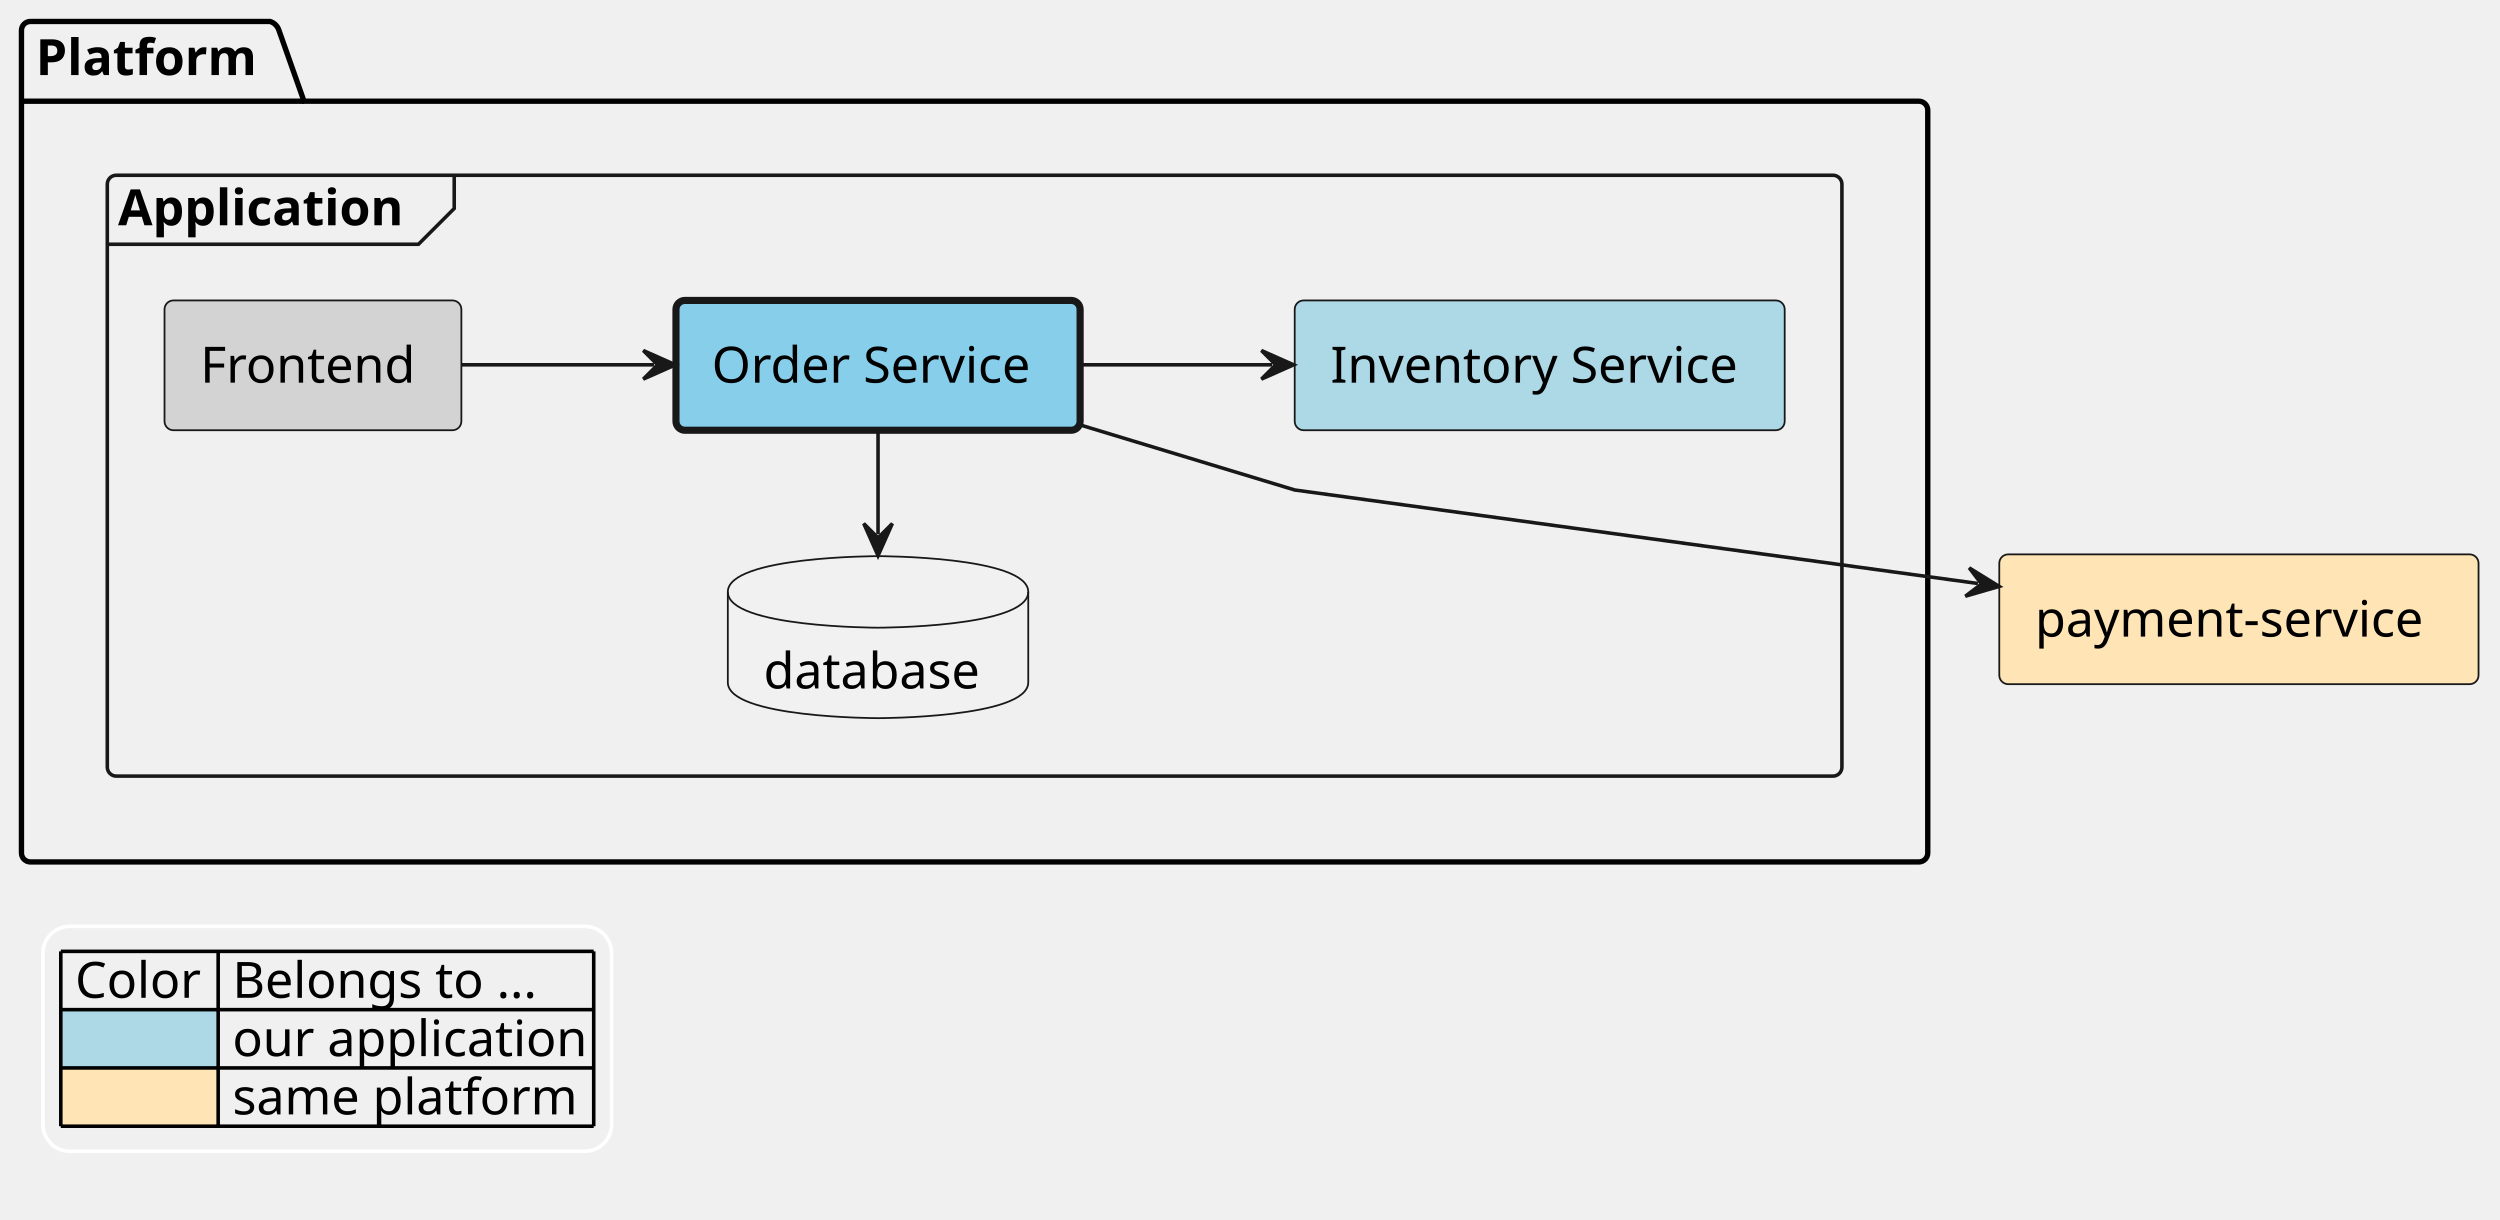
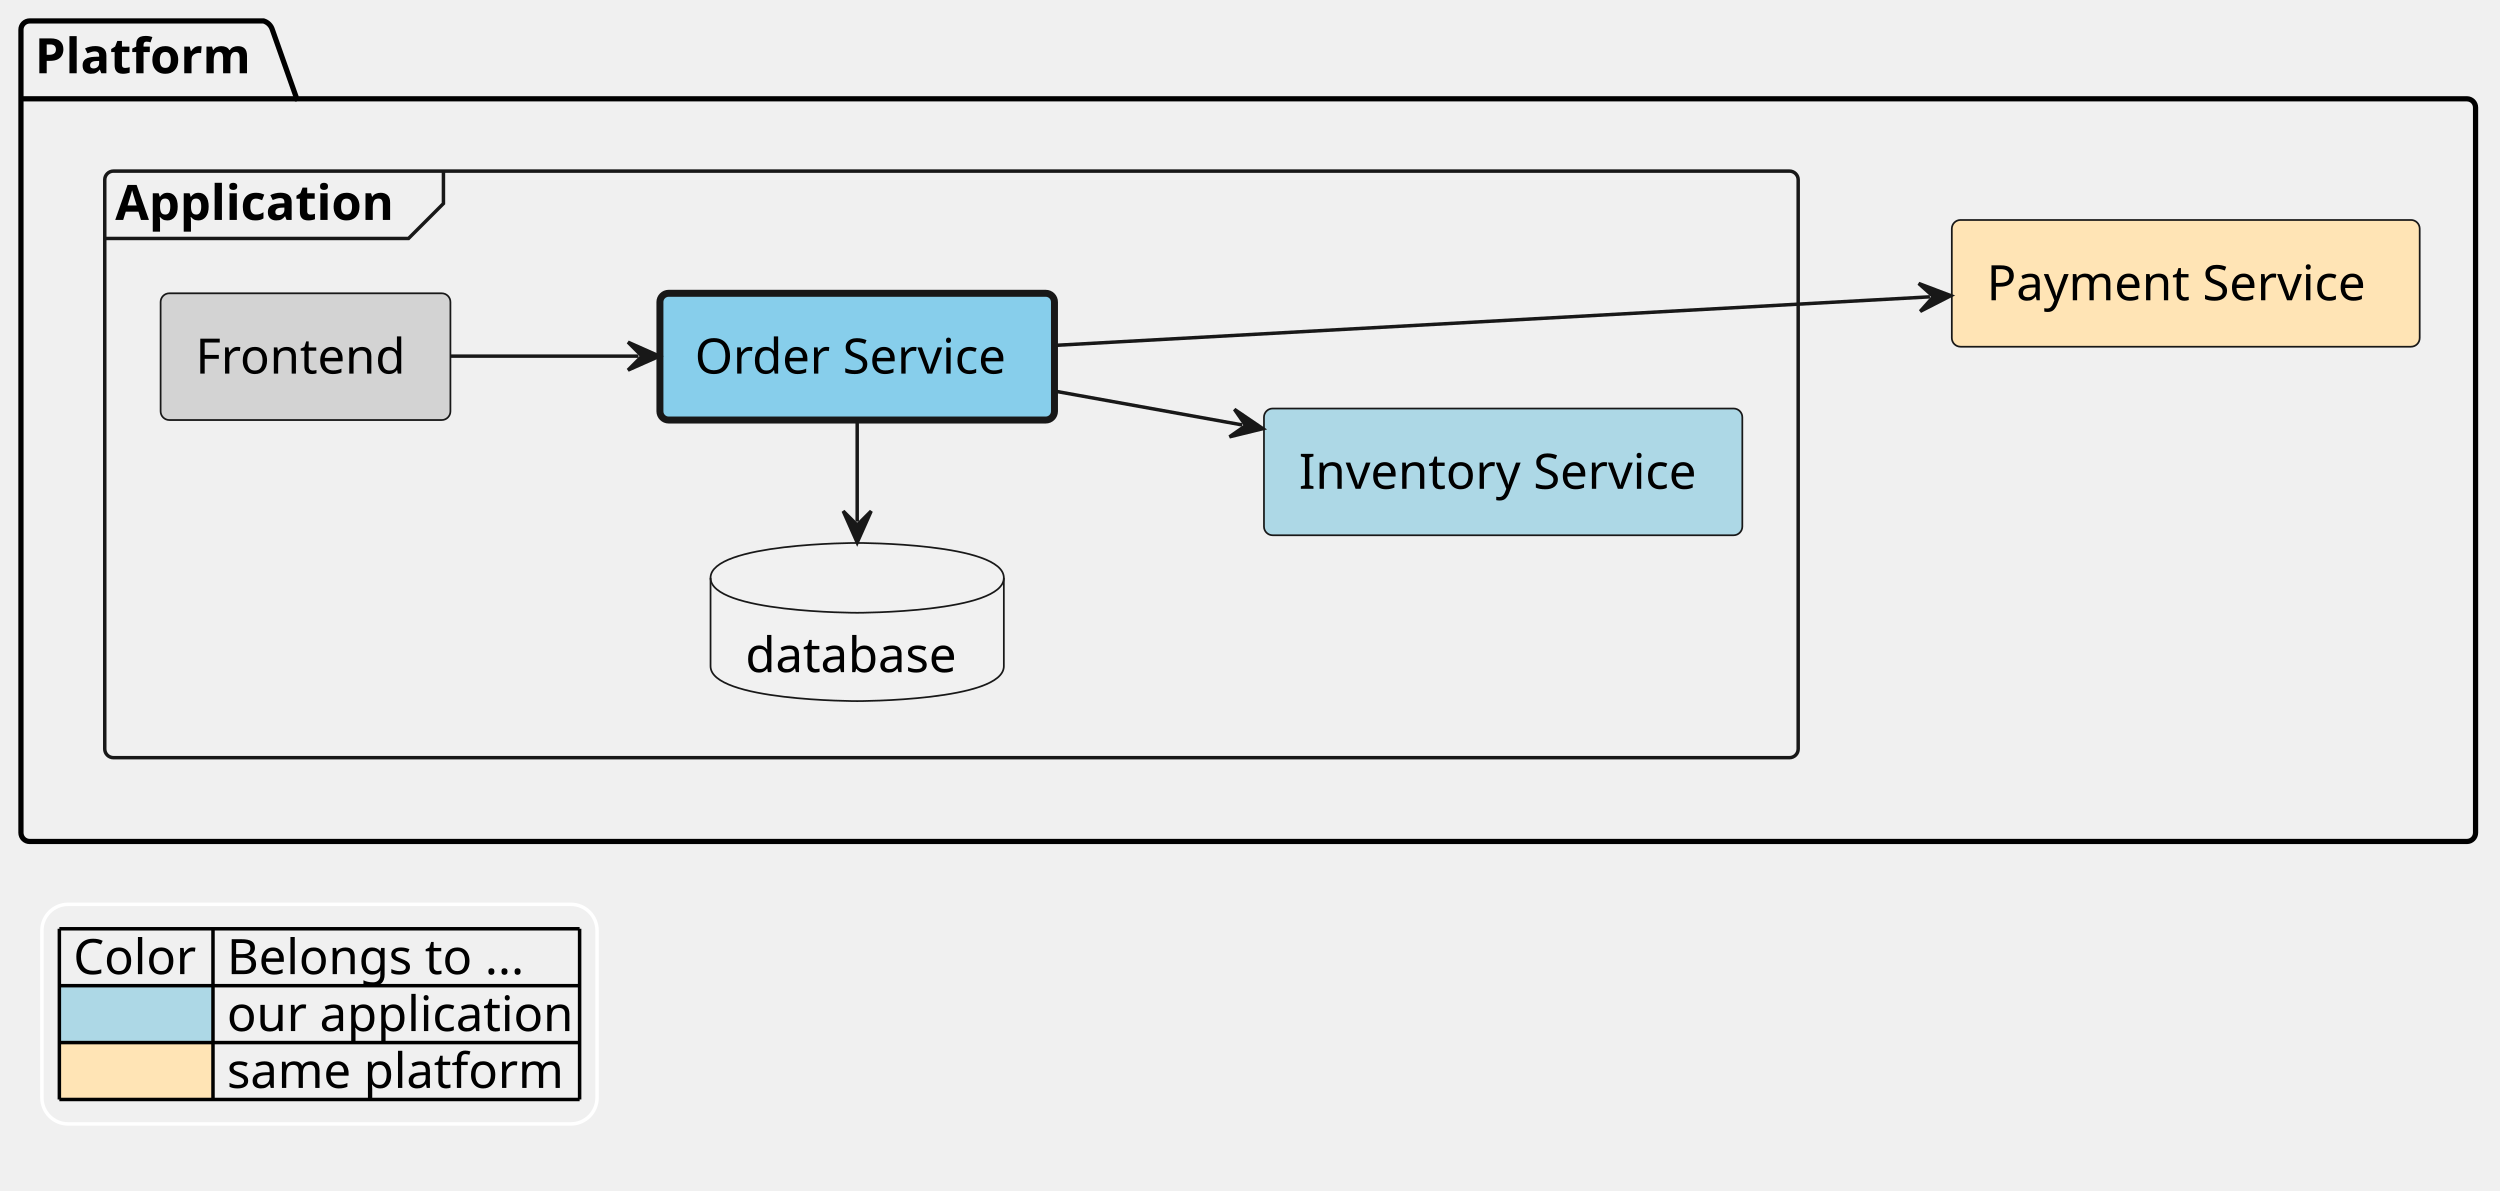
- <svg xmlns="http://www.w3.org/2000/svg" contentStyleType="text/css" height="341px" preserveAspectRatio="none" style="width:699px;height:341px;background:#FFFFFF;" version="1.1" viewBox="0 0 699 341" width="699px" zoomAndPan="magnify">
+ <svg xmlns="http://www.w3.org/2000/svg" contentStyleType="text/css" height="341px" preserveAspectRatio="none" style="width:716px;height:341px;background:#FFFFFF;" version="1.1" viewBox="0 0 716 341" width="716px" zoomAndPan="magnify">
  <defs />
  <g>
    <g id="cluster_Platform">
-       <path d="M8.5,6 L75.5,6 A3.75,3.75 0 0 1 78,8.5 L85,28.297 L536.5,28.297 A2.5,2.5 0 0 1 539,30.797 L539,238.5 A2.5,2.5 0 0 1 536.5,241 L8.5,241 A2.5,2.5 0 0 1 6,238.5 L6,8.5 A2.5,2.5 0 0 1 8.5,6 " fill="none" style="stroke:#000000;stroke-width:1.5;" />
+       <path d="M8.5,6 L75.5,6 A3.75,3.75 0 0 1 78,8.5 L85,28.297 L706.5,28.297 A2.5,2.5 0 0 1 709,30.797 L709,238.5 A2.5,2.5 0 0 1 706.5,241 L8.5,241 A2.5,2.5 0 0 1 6,238.5 L6,8.5 A2.5,2.5 0 0 1 8.5,6 " fill="none" style="stroke:#000000;stroke-width:1.5;" />
      <line style="stroke:#000000;stroke-width:1.5;" x1="6" x2="85" y1="28.297" y2="28.297" />
      <text fill="#000000" font-family="sans-serif" font-size="14" font-weight="bold" lengthAdjust="spacing" textLength="66" x="10" y="20.995">Platform</text>
    </g>
    <g id="cluster_Application">
      <rect fill="none" height="168" rx="2.5" ry="2.5" style="stroke:#181818;stroke-width:1.0;" width="485" x="30" y="49" />
      <path d="M127,49 L127,58.297 L117,68.297 L30,68.297 " fill="none" style="stroke:#181818;stroke-width:1.0;" />
      <text fill="#000000" font-family="sans-serif" font-size="14" font-weight="bold" lengthAdjust="spacing" textLength="87" x="33" y="62.995">Application</text>
+     </g>
+     <g id="elem_platform__payment_service">
+       <rect fill="#FFE4B5" height="36.297" rx="2.5" ry="2.5" style="stroke:#181818;stroke-width:0.5;" width="134" x="559" y="63" />
+       <text fill="#000000" font-family="sans-serif" font-size="14" lengthAdjust="spacing" textLength="114" x="569" y="85.995">Payment Service</text>
    </g>
    <g id="elem_platform__application__frontend">
      <rect fill="#D3D3D3" height="36.297" rx="2.5" ry="2.5" style="stroke:#181818;stroke-width:0.5;" width="83" x="46" y="84" />
      <text fill="#000000" font-family="sans-serif" font-size="14" lengthAdjust="spacing" textLength="63" x="56" y="106.995">Frontend</text>
    </g>
    <g id="elem_platform__application__order_service">
      <rect fill="#87CEEB" height="36.297" rx="2.5" ry="2.5" style="stroke:#181818;stroke-width:2.0;" width="113" x="189" y="84" />
      <text fill="#000000" font-family="sans-serif" font-size="14" lengthAdjust="spacing" textLength="93" x="199" y="106.995">Order Service</text>
    </g>
    <g id="elem_platform__application__order_database">
      <path d="M203.5,165.5 C203.5,155.5 245.5,155.5 245.5,155.5 C245.5,155.5 287.5,155.5 287.5,165.5 L287.5,190.797 C287.5,200.797 245.5,200.797 245.5,200.797 C245.5,200.797 203.5,200.797 203.5,190.797 L203.5,165.5 " fill="#F1F1F1" style="stroke:#181818;stroke-width:0.5;" />
      <path d="M203.5,165.5 C203.5,175.5 245.5,175.5 245.5,175.5 C245.5,175.5 287.5,175.5 287.5,165.5 " fill="none" style="stroke:#181818;stroke-width:0.5;" />
      <text fill="#000000" font-family="sans-serif" font-size="14" lengthAdjust="spacing" textLength="64" x="213.5" y="192.495">database</text>
    </g>
    <g id="elem_platform__application__inventory_service">
-       <rect fill="#ADD8E6" height="36.297" rx="2.5" ry="2.5" style="stroke:#181818;stroke-width:0.5;" width="137" x="362" y="84" />
-       <text fill="#000000" font-family="sans-serif" font-size="14" lengthAdjust="spacing" textLength="117" x="372" y="106.995">Inventory Service</text>
-     </g>
-     <g id="elem_payment_service">
-       <rect fill="#FFE4B5" height="36.297" rx="2.5" ry="2.5" style="stroke:#181818;stroke-width:0.5;" width="134" x="559" y="155" />
-       <text fill="#000000" font-family="sans-serif" font-size="14" lengthAdjust="spacing" textLength="114" x="569" y="177.995">payment-service</text>
+       <rect fill="#ADD8E6" height="36.297" rx="2.5" ry="2.5" style="stroke:#181818;stroke-width:0.5;" width="137" x="362" y="117" />
+       <text fill="#000000" font-family="sans-serif" font-size="14" lengthAdjust="spacing" textLength="117" x="372" y="139.995">Inventory Service</text>
    </g>
    <g id="link_platform__application__frontend_platform__application__order_service">
      <path d="M129.08,102 C147.32,102 163.13,102 182.86,102 " fill="none" id="platform__application__frontend-to-platform__application__order_service" style="stroke:#181818;stroke-width:1.0;" />
      <polygon fill="#181818" points="188.86,102,179.86,98,183.86,102,179.86,106,188.86,102" style="stroke:#181818;stroke-width:1.0;" />
    </g>
    <g id="link_platform__application__order_database_platform__application__order_service">
      <path d="M245.5,149.38 C245.5,149.38 245.5,127.33 245.5,127.33 C245.5,127.33 245.5,124.2 245.5,120.14 " fill="none" id="platform__application__order_database-backto-platform__application__order_service" style="stroke:#181818;stroke-width:1.0;" />
      <polygon fill="#181818" points="245.5,155.38,249.5,146.38,245.5,150.38,241.5,146.38,245.5,155.38" style="stroke:#181818;stroke-width:1.0;" />
    </g>
-     <g id="link_platform__application__order_service_payment_service">
-       <path d="M302.22,118.88 C331.76,127.84 362,137 362,137 C362,137 475.125,152.487 553.025,163.147 " fill="none" id="platform__application__order_service-to-payment_service" style="stroke:#181818;stroke-width:1.0;" />
-       <polygon fill="#181818" points="558.97,163.96,550.595,158.777,554.016,163.282,549.511,166.703,558.97,163.96" style="stroke:#181818;stroke-width:1.0;" />
+     <g id="link_platform__application__order_service_platform__payment_service">
+       <path d="M302.35,98.9 C370.62,95.11 480.029,89.042 552.729,85.012 " fill="none" id="platform__application__order_service-to-platform__payment_service" style="stroke:#181818;stroke-width:1.0;" />
+       <polygon fill="#181818" points="558.72,84.68,549.512,81.184,553.728,84.957,549.955,89.172,558.72,84.68" style="stroke:#181818;stroke-width:1.0;" />
    </g>
    <g id="link_platform__application__order_service_platform__application__inventory_service">
-       <path d="M302.4,102 C321.11,102 336.17,102 355.69,102 " fill="none" id="platform__application__order_service-to-platform__application__inventory_service" style="stroke:#181818;stroke-width:1.0;" />
-       <polygon fill="#181818" points="361.69,102,352.69,98,356.69,102,352.69,106,361.69,102" style="stroke:#181818;stroke-width:1.0;" />
+       <path d="M302.4,112.08 C321.11,115.45 336.265,118.185 355.785,121.705 " fill="none" id="platform__application__order_service-to-platform__application__inventory_service" style="stroke:#181818;stroke-width:1.0;" />
+       <polygon fill="#181818" points="361.69,122.77,353.543,117.236,356.769,121.883,352.123,125.109,361.69,122.77" style="stroke:#181818;stroke-width:1.0;" />
    </g>
    <rect fill="none" height="62.891" id="_legend" rx="7.5" ry="7.5" style="stroke:#FFFFFF;stroke-width:1.0;" width="159" x="12" y="259" />
    <text fill="#000000" font-family="sans-serif" font-size="14" lengthAdjust="spacing" textLength="36" x="21" y="278.995">Color</text>
    <text fill="#000000" font-family="sans-serif" font-size="14" lengthAdjust="spacing" textLength="91" x="65" y="278.995">Belongs to ...</text>
    <rect fill="#ADD8E6" height="16.297" style="stroke:none;stroke-width:1.0;" width="44" x="17" y="282.297" />
    <text fill="#000000" font-family="sans-serif" font-size="14" lengthAdjust="spacing" textLength="4" x="17" y="295.292"> </text>
    <text fill="#000000" font-family="sans-serif" font-size="14" lengthAdjust="spacing" textLength="101" x="65" y="295.292">our application</text>
    <rect fill="#FFE4B5" height="16.297" style="stroke:none;stroke-width:1.0;" width="44" x="17" y="298.594" />
    <text fill="#000000" font-family="sans-serif" font-size="14" lengthAdjust="spacing" textLength="4" x="17" y="311.589"> </text>
    <text fill="#000000" font-family="sans-serif" font-size="14" lengthAdjust="spacing" textLength="98" x="65" y="311.589">same platform</text>
    <line style="stroke:#000000;stroke-width:1.0;" x1="17" x2="166" y1="266" y2="266" />
    <line style="stroke:#000000;stroke-width:1.0;" x1="17" x2="166" y1="282.297" y2="282.297" />
    <line style="stroke:#000000;stroke-width:1.0;" x1="17" x2="166" y1="298.594" y2="298.594" />
    <line style="stroke:#000000;stroke-width:1.0;" x1="17" x2="166" y1="314.891" y2="314.891" />
    <line style="stroke:#000000;stroke-width:1.0;" x1="17" x2="17" y1="266" y2="314.891" />
    <line style="stroke:#000000;stroke-width:1.0;" x1="61" x2="61" y1="266" y2="314.891" />
    <line style="stroke:#000000;stroke-width:1.0;" x1="166" x2="166" y1="266" y2="314.891" />
  </g>
</svg>
